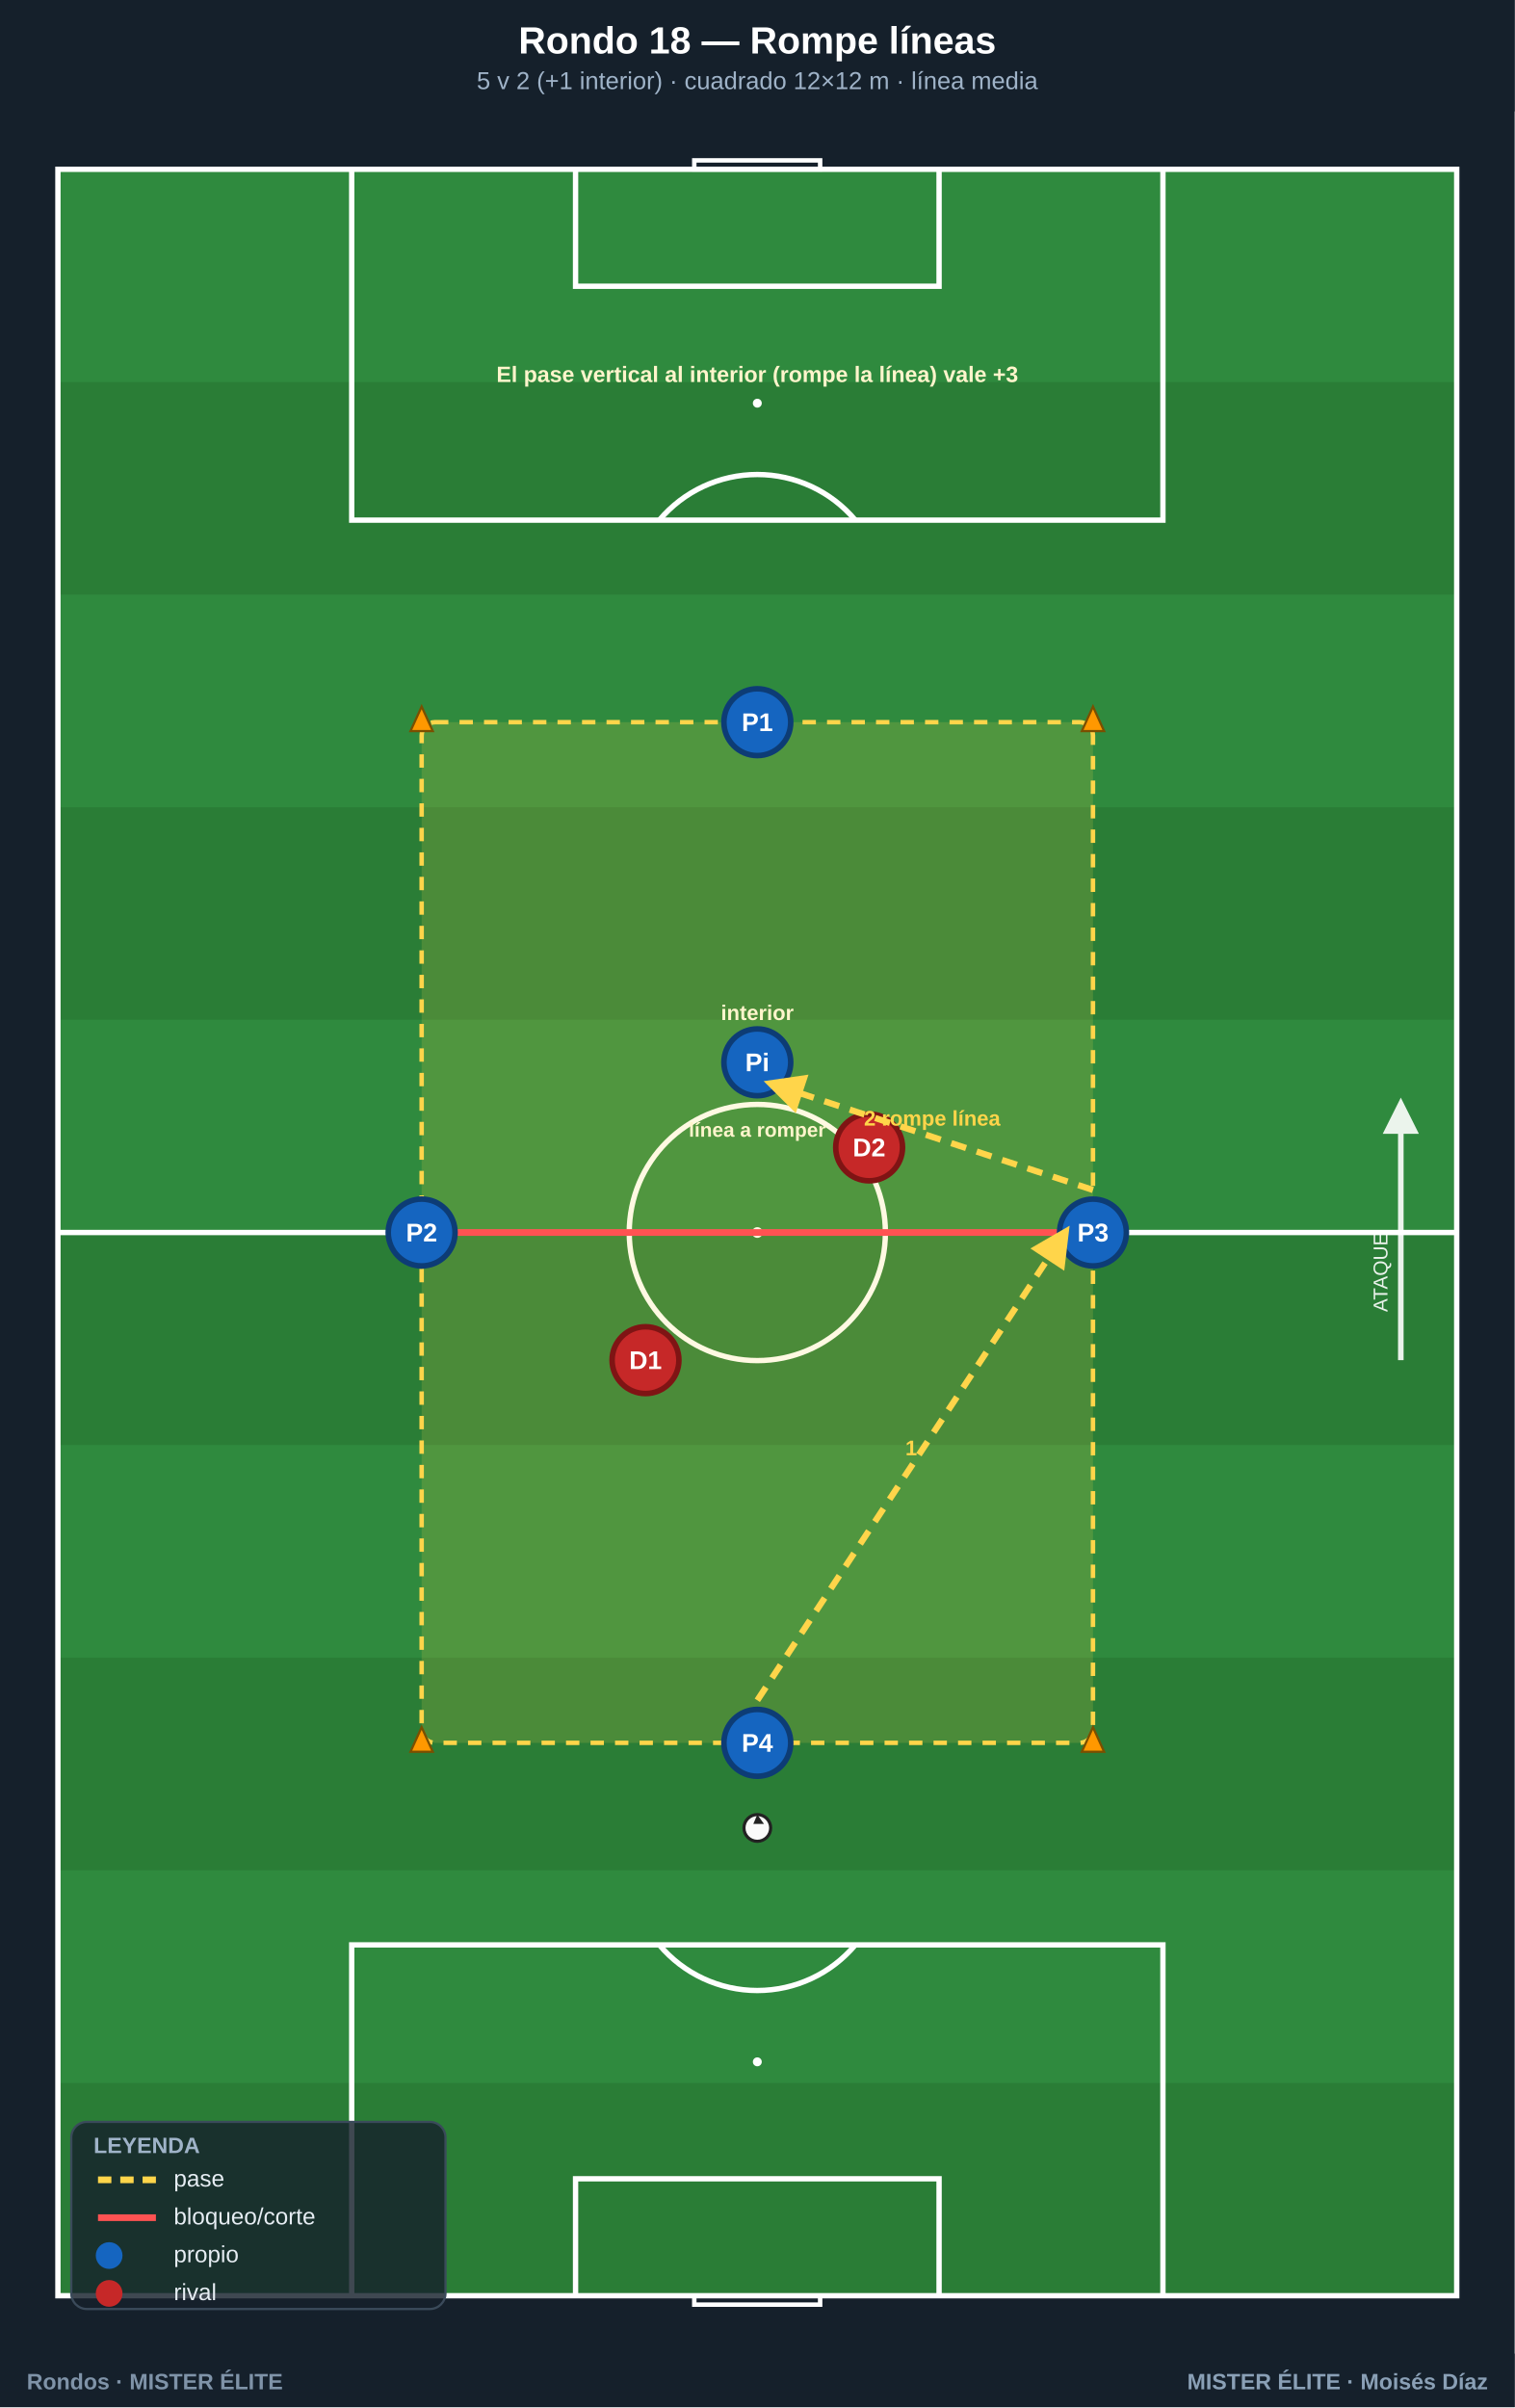
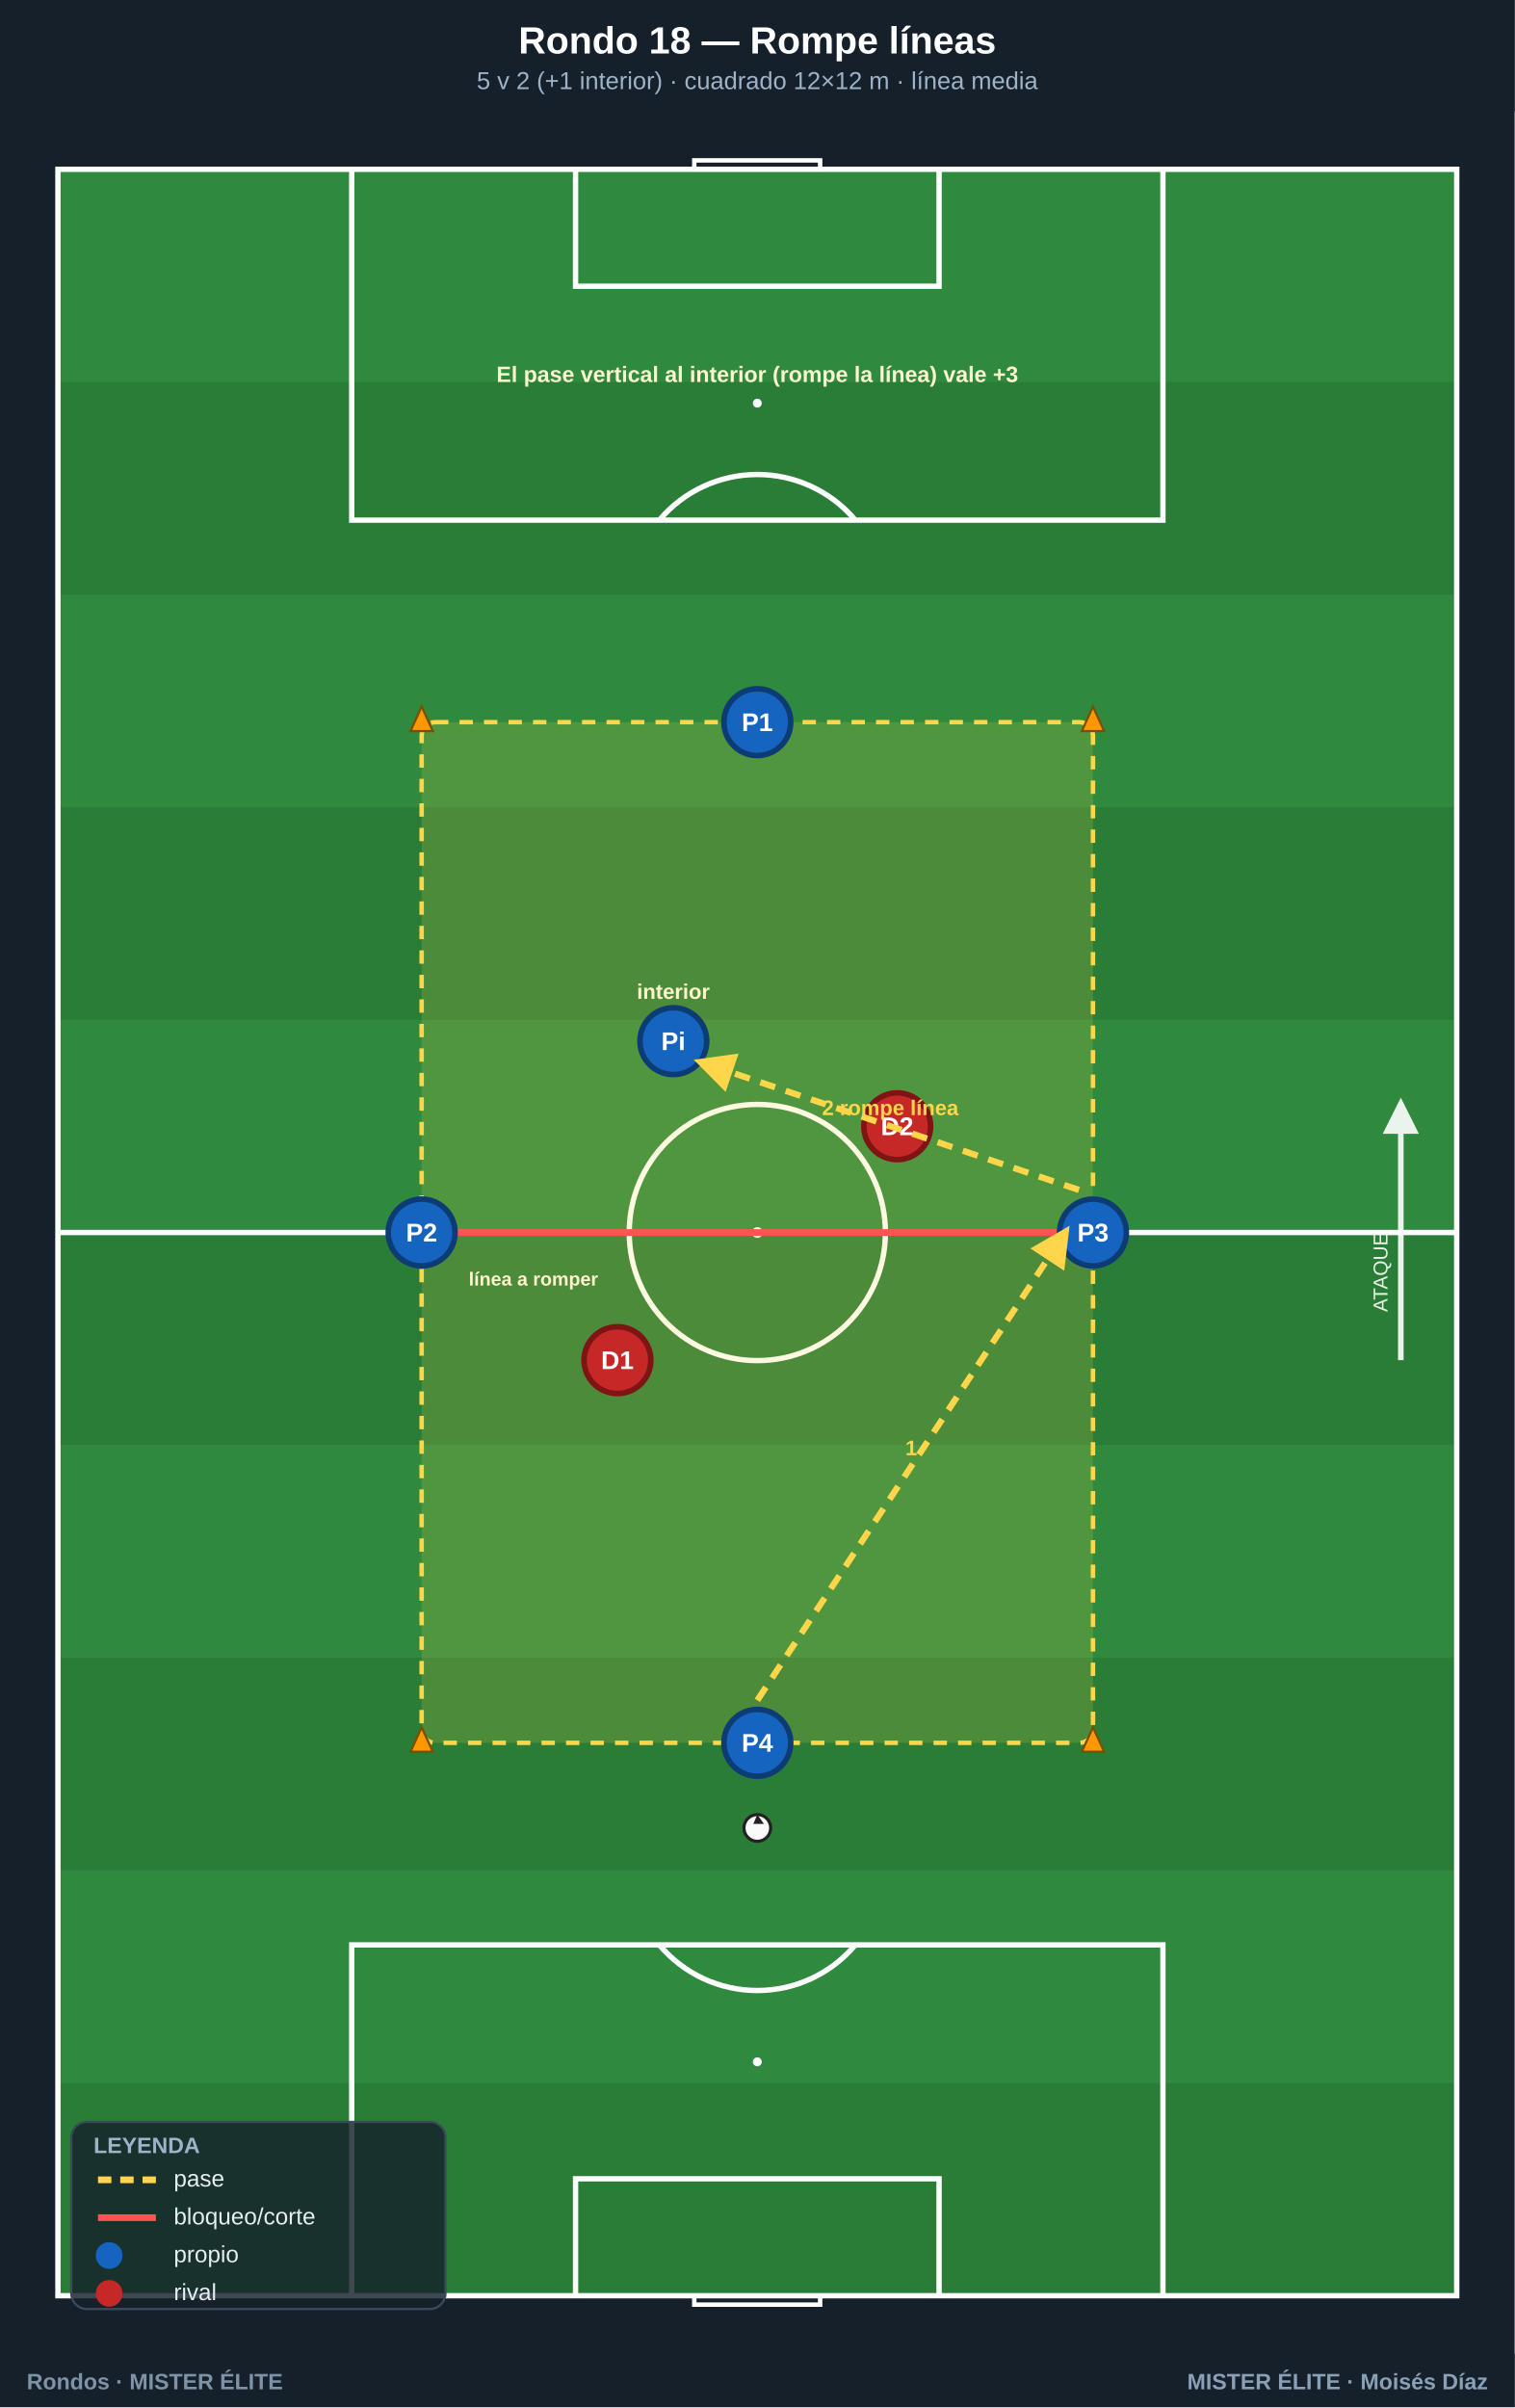
<svg xmlns="http://www.w3.org/2000/svg" viewBox="0 0 680 1081" width="680" height="1081" font-family="Segoe UI,Arial,sans-serif">
  <defs>
    <linearGradient id="sky" x1="0" y1="0" x2="0" y2="1">
      <stop offset="0" stop-color="#2f8a3e" />
      <stop offset="1" stop-color="#2b8139" />
    </linearGradient>
    <marker id="ah_pass" viewBox="0 0 10 10" refX="8" refY="5" markerWidth="6.5" markerHeight="6.5" orient="auto-start-reverse">
      <path d="M0,0 L10,5 L0,10 z" fill="#ffd54a" />
    </marker>
    <marker id="ah_run" viewBox="0 0 10 10" refX="8" refY="5" markerWidth="6.5" markerHeight="6.5" orient="auto-start-reverse">
      <path d="M0,0 L10,5 L0,10 z" fill="#ffffff" />
    </marker>
    <marker id="ah_drive" viewBox="0 0 10 10" refX="8" refY="5" markerWidth="6.5" markerHeight="6.5" orient="auto-start-reverse">
      <path d="M0,0 L10,5 L0,10 z" fill="#7ee0ff" />
    </marker>
    <marker id="ah_white" viewBox="0 0 10 10" refX="8" refY="5" markerWidth="6.5" markerHeight="6.5" orient="auto-start-reverse">
      <path d="M0,0 L10,5 L0,10 z" fill="#ffffff" />
    </marker>
  </defs>
  <rect x="0.0" y="0.0" width="680.0" height="1080.6" fill="#15202b" />
  <rect x="26.0" y="76.0" width="628.0" height="96.0" fill="#2f8a3e" />
  <rect x="26.0" y="171.5" width="628.0" height="96.0" fill="#2a7d36" />
  <rect x="26.0" y="266.9" width="628.0" height="96.0" fill="#2f8a3e" />
  <rect x="26.0" y="362.4" width="628.0" height="96.0" fill="#2a7d36" />
  <rect x="26.0" y="457.8" width="628.0" height="96.0" fill="#2f8a3e" />
  <rect x="26.0" y="553.3" width="628.0" height="96.0" fill="#2a7d36" />
  <rect x="26.0" y="648.7" width="628.0" height="96.0" fill="#2f8a3e" />
  <rect x="26.0" y="744.2" width="628.0" height="96.0" fill="#2a7d36" />
  <rect x="26.0" y="839.6" width="628.0" height="96.0" fill="#2f8a3e" />
  <rect x="26.0" y="935.1" width="628.0" height="96.0" fill="#2a7d36" />
  <rect x="26.0" y="76.0" width="628.0" height="954.6" fill="none" stroke="#ffffff" stroke-width="2.4" />
  <line x1="26.0" y1="553.3" x2="654.0" y2="553.3" stroke="#ffffff" stroke-width="2.4" opacity="1" />
  <circle cx="340.0" cy="553.3" r="57.5" fill="none" stroke="#ffffff" stroke-width="2.4" />
  <circle cx="340.0" cy="553.3" r="2.4" fill="#ffffff" />
  <path d="M157.9,76.0 L157.9,233.5 L522.1,233.5 L522.1,76.0" fill="none" stroke="#ffffff" stroke-width="2.4" />
  <path d="M258.4,76.0 L258.4,128.5 L421.6,128.5 L421.6,76.0" fill="none" stroke="#ffffff" stroke-width="2.4" />
  <circle cx="340.0" cy="181.0" r="2.0" fill="#ffffff" />
  <rect x="311.7" y="72.0" width="56.5" height="4" fill="none" stroke="#ffffff" stroke-width="2" />
  <path d="M296.0,233.5 A57.5,57.5 0 0 1 384.0,233.5" fill="none" stroke="#ffffff" stroke-width="2.4" />
  <path d="M157.9,1030.6 L157.9,873.1 L522.1,873.1 L522.1,1030.6" fill="none" stroke="#ffffff" stroke-width="2.4" />
  <path d="M258.4,1030.6 L258.4,978.1 L421.6,978.1 L421.6,1030.6" fill="none" stroke="#ffffff" stroke-width="2.4" />
  <circle cx="340.0" cy="925.6" r="2.0" fill="#ffffff" />
  <rect x="311.7" y="1030.6" width="56.5" height="4" fill="none" stroke="#ffffff" stroke-width="2" />
  <path d="M296.0,873.1 A57.5,57.5 0 0 0 384.0,873.1" fill="none" stroke="#ffffff" stroke-width="2.4" />
  <rect x="0.0" y="0.0" width="680.0" height="50.0" fill="#15202b" />
  <text x="340.0" y="24.0" font-family="Segoe UI,Arial,sans-serif" font-size="17" font-weight="800" fill="#ffffff" text-anchor="middle">Rondo 18 — Rompe líneas</text>
  <text x="340.0" y="40.0" font-family="Segoe UI,Arial,sans-serif" font-size="11" font-weight="500" fill="#9fb3c8" text-anchor="middle">5 v 2 (+1 interior) · cuadrado 12×12 m · línea media</text>
  <rect x="0.0" y="1056.6" width="680.0" height="24.0" fill="#15202b" />
  <text x="668.0" y="1072.6" font-family="Segoe UI,Arial,sans-serif" font-size="10" font-weight="700" fill="#8aa0b6" text-anchor="end">MISTER ÉLITE · Moisés Díaz</text>
  <text x="12.0" y="1072.6" font-family="Segoe UI,Arial,sans-serif" font-size="10" font-weight="600" fill="#7f93a8" text-anchor="start">Rondos · MISTER ÉLITE</text>
  <g opacity="0.9">
    <line x1="628.9" y1="610.6" x2="628.9" y2="496.0" stroke="#ffffff" stroke-width="2.5" marker-end="url(#ah_white)" />
    <text x="622.9" y="553.3" font-family="Segoe UI,Arial" font-size="9" fill="#ffffff" text-anchor="end" transform="rotate(-90 622.9 553.3)">ATAQUE</text>
  </g>
  <rect x="189.3" y="324.2" width="301.4" height="458.2" rx="6" fill="#ffd54a" fill-opacity="0.16" stroke="#ffd54a" stroke-width="2" stroke-dasharray="6 5" />
  <path d="M189.3,775.4 l5,11 l-10,0 z" fill="#ff9800" stroke="#7a4f00" stroke-width="1" />
  <path d="M490.7,775.4 l5,11 l-10,0 z" fill="#ff9800" stroke="#7a4f00" stroke-width="1" />
  <path d="M189.3,317.2 l5,11 l-10,0 z" fill="#ff9800" stroke="#7a4f00" stroke-width="1" />
  <path d="M490.7,317.2 l5,11 l-10,0 z" fill="#ff9800" stroke="#7a4f00" stroke-width="1" />
  <line x1="189.3" y1="553.3" x2="490.7" y2="553.3" stroke="#ff5252" stroke-width="3" opacity="1" />
  <line x1="490.7" y1="544.3" x2="490.7" y2="562.3" stroke="#ff5252" stroke-width="3.4" opacity="1" />
-   <text x="340.0" y="510.3" font-family="Segoe UI,Arial,sans-serif" font-size="9" font-weight="600" fill="#fff5cc" text-anchor="middle">línea a romper</text>
+   <text x="239.5" y="577.1" font-family="Segoe UI,Arial,sans-serif" font-size="8.5" font-weight="600" fill="#fff5cc" text-anchor="middle">línea a romper</text>
  <g>
    <circle cx="340.0" cy="324.2" r="15" fill="#1565c0" stroke="#0d3c75" stroke-width="2.5" />
    <text x="340.0" y="328.2" font-family="Segoe UI,Arial" font-size="11.5" font-weight="800" fill="#fff" text-anchor="middle">P1</text>
  </g>
  <g>
    <circle cx="189.3" cy="553.3" r="15" fill="#1565c0" stroke="#0d3c75" stroke-width="2.5" />
    <text x="189.3" y="557.3" font-family="Segoe UI,Arial" font-size="11.5" font-weight="800" fill="#fff" text-anchor="middle">P2</text>
  </g>
  <g>
    <circle cx="490.7" cy="553.3" r="15" fill="#1565c0" stroke="#0d3c75" stroke-width="2.5" />
    <text x="490.7" y="557.3" font-family="Segoe UI,Arial" font-size="11.5" font-weight="800" fill="#fff" text-anchor="middle">P3</text>
  </g>
  <g>
    <circle cx="340.0" cy="782.4" r="15" fill="#1565c0" stroke="#0d3c75" stroke-width="2.5" />
    <text x="340.0" y="786.4" font-family="Segoe UI,Arial" font-size="11.5" font-weight="800" fill="#fff" text-anchor="middle">P4</text>
  </g>
  <circle cx="340.0" cy="820.6" r="6.0" fill="#fafafa" stroke="#222" stroke-width="1.4" />
  <path d="M340.0,814.6 l3.0,4.2 l-4.8,0 z" fill="#222" />
  <g>
-     <circle cx="340.0" cy="476.9" r="15" fill="#1565c0" stroke="#0d3c75" stroke-width="2.5" />
-     <text x="340.0" y="480.9" font-family="Segoe UI,Arial" font-size="11.5" font-weight="800" fill="#fff" text-anchor="middle">Pi</text>
+     <circle cx="302.3" cy="467.4" r="15" fill="#1565c0" stroke="#0d3c75" stroke-width="2.5" />
+     <text x="302.3" y="471.4" font-family="Segoe UI,Arial" font-size="11.5" font-weight="800" fill="#fff" text-anchor="middle">Pi</text>
  </g>
-   <text x="340.0" y="457.9" font-family="Segoe UI,Arial,sans-serif" font-size="9.5" font-weight="600" fill="#fff5cc" text-anchor="middle">interior</text>
+   <text x="302.3" y="448.4" font-family="Segoe UI,Arial,sans-serif" font-size="9.5" font-weight="600" fill="#fff5cc" text-anchor="middle">interior</text>
  <g>
-     <circle cx="289.8" cy="610.6" r="15" fill="#c62828" stroke="#7f1414" stroke-width="2.5" />
-     <text x="289.8" y="614.6" font-family="Segoe UI,Arial" font-size="11.5" font-weight="800" fill="#fff" text-anchor="middle">D1</text>
+     <circle cx="277.2" cy="610.6" r="15" fill="#c62828" stroke="#7f1414" stroke-width="2.5" />
+     <text x="277.2" y="614.6" font-family="Segoe UI,Arial" font-size="11.5" font-weight="800" fill="#fff" text-anchor="middle">D1</text>
  </g>
  <g>
-     <circle cx="390.2" cy="515.1" r="15" fill="#c62828" stroke="#7f1414" stroke-width="2.5" />
-     <text x="390.2" y="519.1" font-family="Segoe UI,Arial" font-size="11.5" font-weight="800" fill="#fff" text-anchor="middle">D2</text>
+     <circle cx="402.8" cy="505.6" r="15" fill="#c62828" stroke="#7f1414" stroke-width="2.5" />
+     <text x="402.8" y="509.6" font-family="Segoe UI,Arial" font-size="11.5" font-weight="800" fill="#fff" text-anchor="middle">D2</text>
  </g>
  <line x1="340.0" y1="763.3" x2="478.2" y2="553.3" stroke="#ffd54a" stroke-width="2.8" stroke-dasharray="7 5" marker-end="url(#ah_pass)" />
  <text x="409.1" y="653.3" font-family="Segoe UI,Arial,sans-serif" font-size="9.5" font-weight="700" fill="#ffd54a" text-anchor="middle">1</text>
-   <line x1="490.7" y1="534.2" x2="346.3" y2="486.5" stroke="#ffd54a" stroke-width="2.8" stroke-dasharray="7 5" marker-end="url(#ah_pass)" />
-   <text x="418.5" y="505.3" font-family="Segoe UI,Arial,sans-serif" font-size="9.5" font-weight="700" fill="#ffd54a" text-anchor="middle">2 rompe línea</text>
+   <line x1="484.4" y1="534.2" x2="314.9" y2="476.9" stroke="#ffd54a" stroke-width="2.8" stroke-dasharray="7 5" marker-end="url(#ah_pass)" />
+   <text x="399.7" y="500.6" font-family="Segoe UI,Arial,sans-serif" font-size="9.5" font-weight="700" fill="#ffd54a" text-anchor="middle">2 rompe línea</text>
  <text x="340.0" y="171.5" font-family="Segoe UI,Arial,sans-serif" font-size="10" font-weight="600" fill="#fff5cc" text-anchor="middle">El pase vertical al interior (rompe la línea) vale +3</text>
  <g>
    <rect x="32" y="952.56" width="168" height="84" rx="7" fill="#15202b" fill-opacity="0.82" stroke="#3a4a5a" stroke-width="1" />
    <text x="42" y="966.56" font-family="Segoe UI,Arial" font-size="10" font-weight="800" fill="#9fb3c8">LEYENDA</text>
    <line x1="44" y1="978.56" x2="70" y2="978.56" stroke="#ffd54a" stroke-width="3" stroke-dasharray="6 4" />
    <text x="78" y="981.56" font-family="Segoe UI,Arial" font-size="10.5" fill="#e6edf3">pase</text>
    <line x1="44" y1="995.56" x2="70" y2="995.56" stroke="#ff5252" stroke-width="3" />
    <text x="78" y="998.56" font-family="Segoe UI,Arial" font-size="10.5" fill="#e6edf3">bloqueo/corte</text>
    <circle cx="49" cy="1012.56" r="6" fill="#1565c0" />
    <text x="78" y="1015.56" font-family="Segoe UI,Arial" font-size="10.5" fill="#e6edf3">propio</text>
    <circle cx="49" cy="1029.56" r="6" fill="#c62828" />
    <text x="78" y="1032.56" font-family="Segoe UI,Arial" font-size="10.5" fill="#e6edf3">rival</text>
  </g>
</svg>
